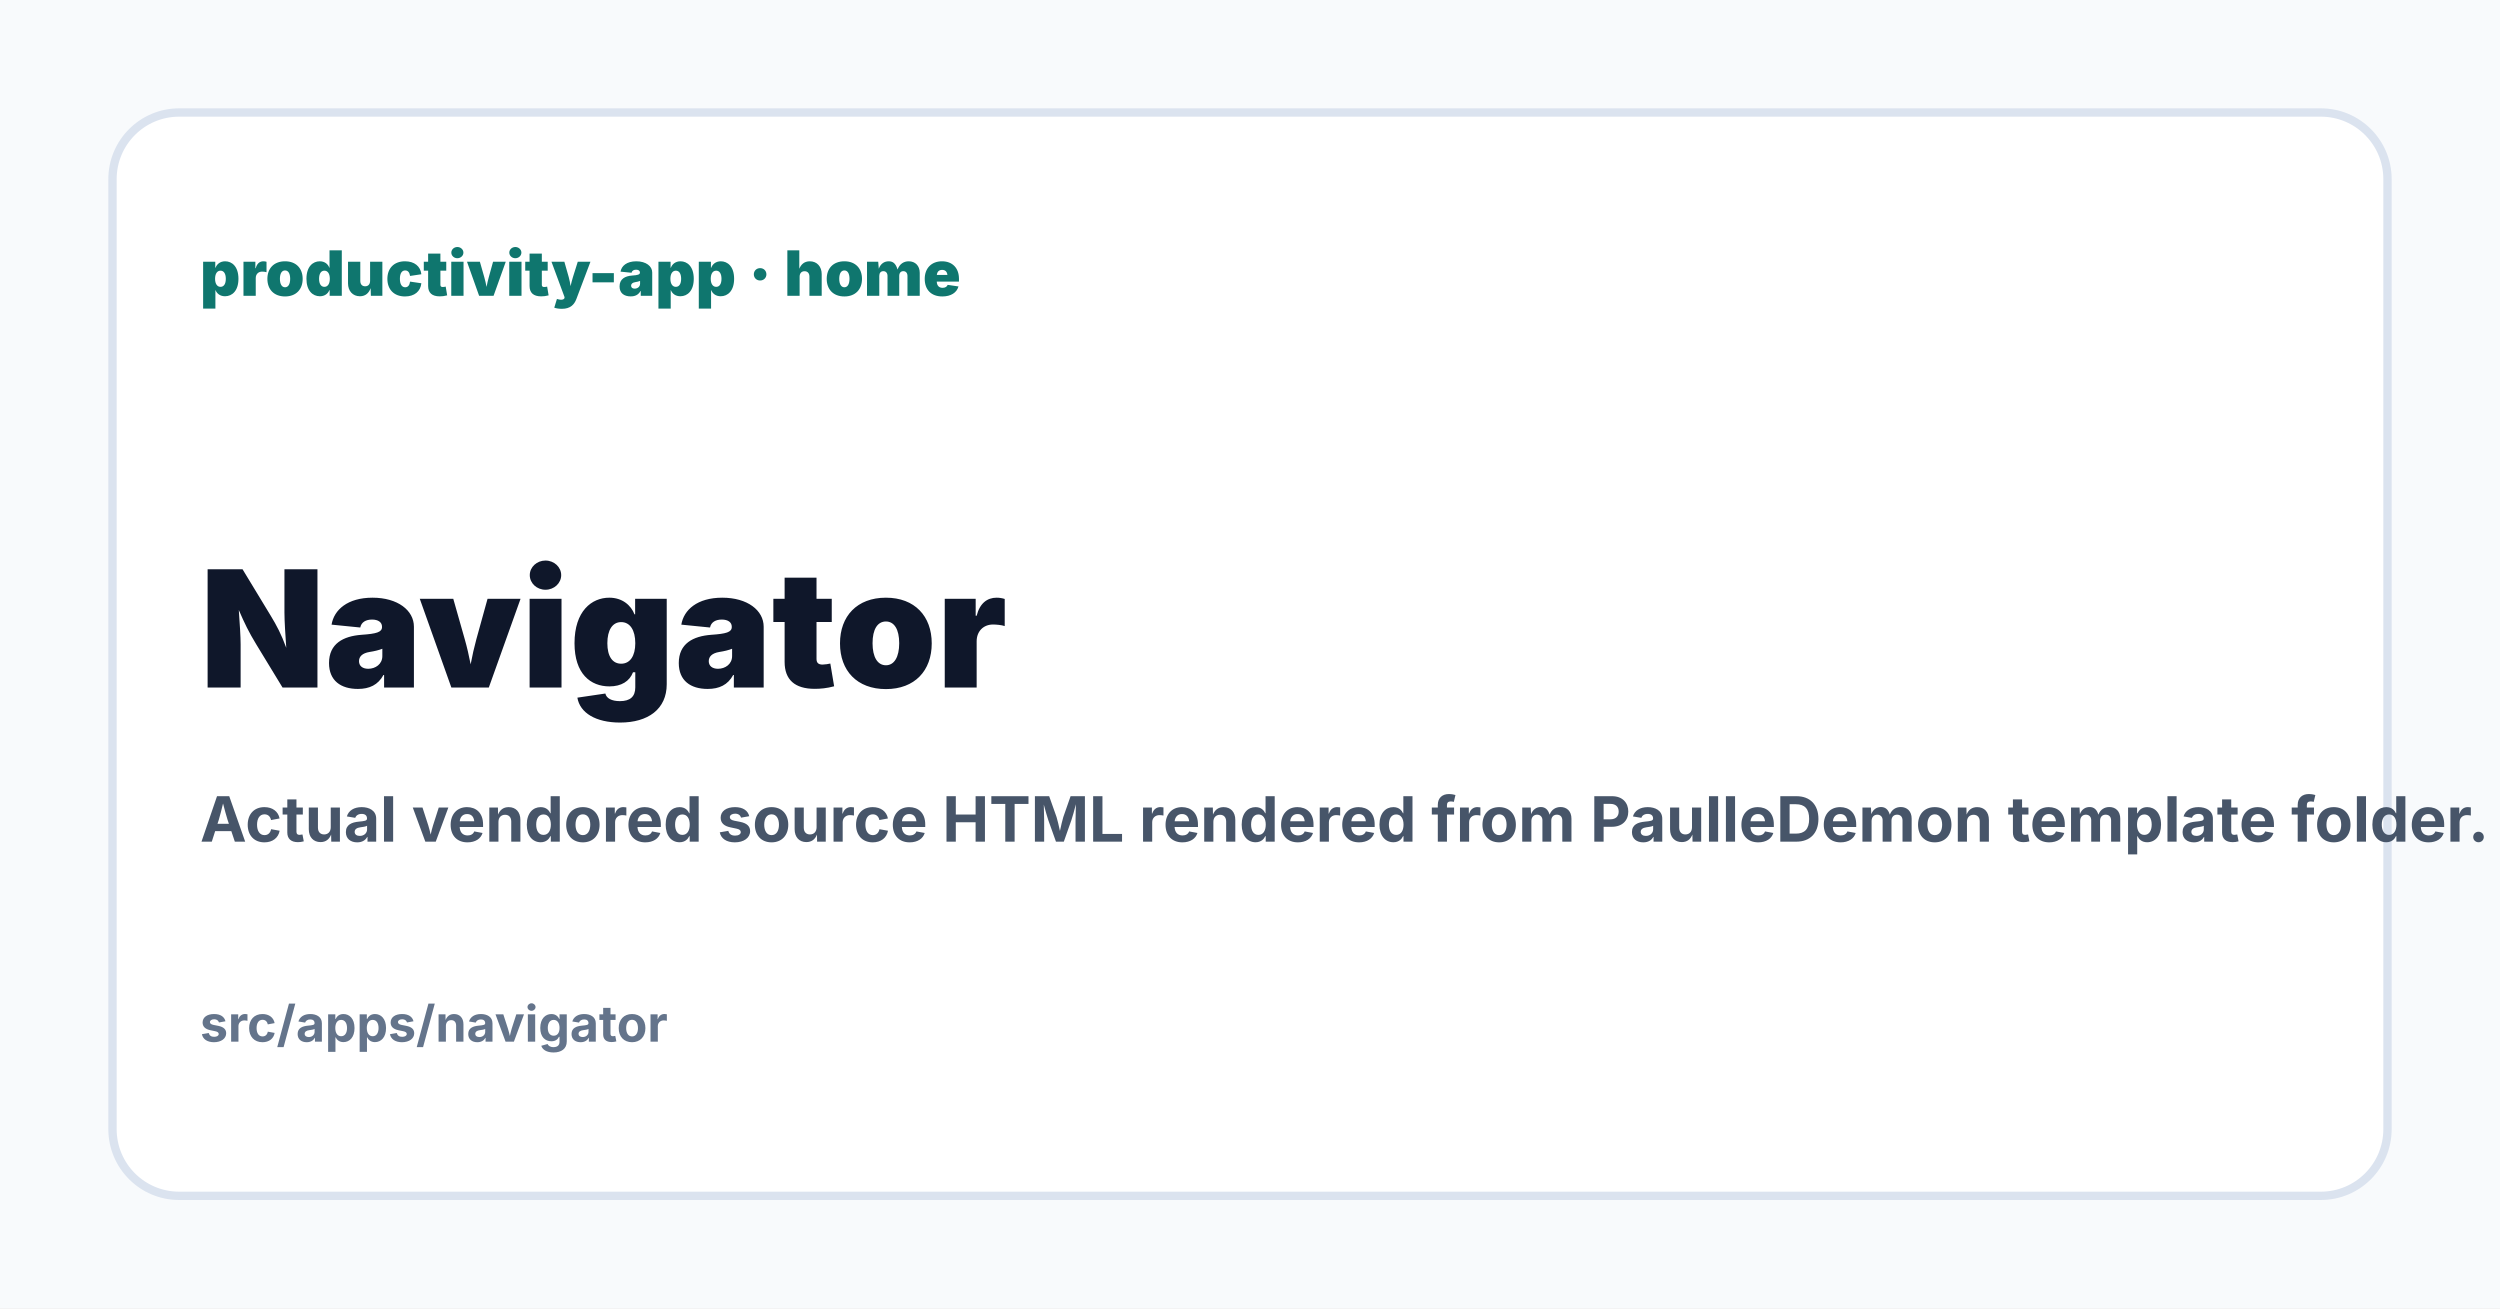
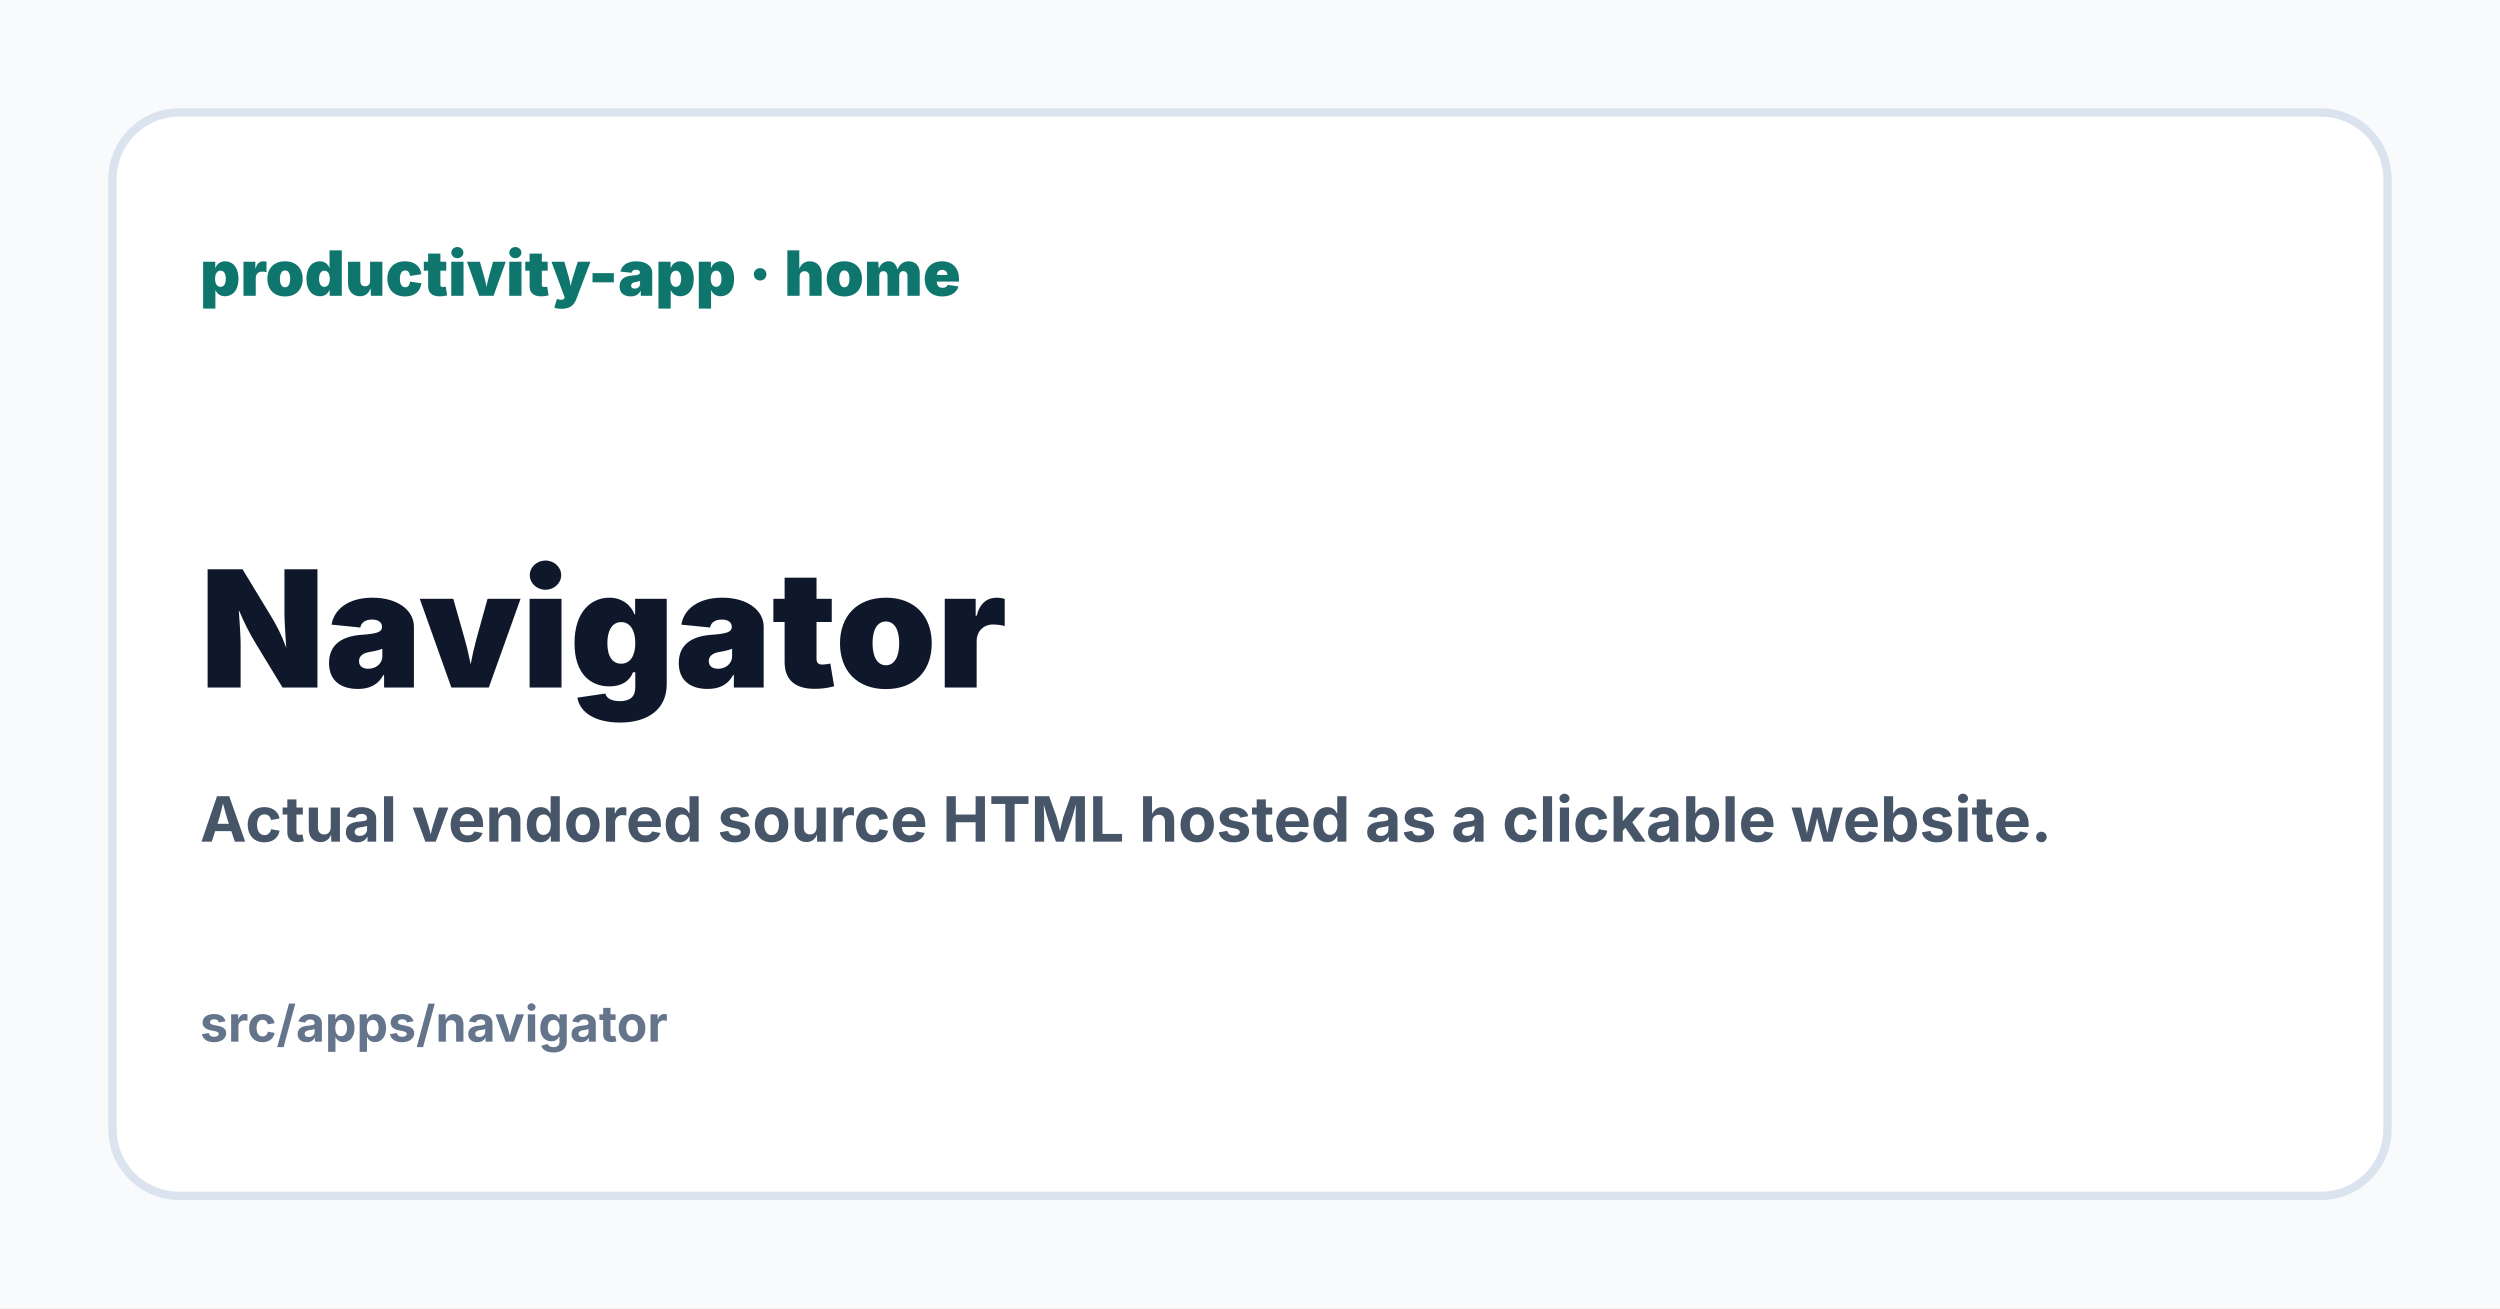
<svg xmlns="http://www.w3.org/2000/svg" width="1200" height="628" viewBox="0 0 1200 628" role="img" aria-label="Navigator preview">
  <rect width="1200" height="628" fill="#f8fafc" />
  <rect x="54" y="54" width="1092" height="520" rx="32" fill="#ffffff" stroke="#dbe3ef" stroke-width="4" />
  <text x="96" y="142" fill="#0f766e" font-family="Inter, Arial, sans-serif" font-size="30" font-weight="850">productivity-app · home</text>
  <text x="96" y="330" fill="#0f172a" font-family="Inter, Arial, sans-serif" font-size="78" font-weight="900">Navigator</text>
-   <text x="96" y="404" fill="#475569" font-family="Inter, Arial, sans-serif" font-size="30" font-weight="650">Actual vendored source HTML rendered from PaulleDemon template folder.</text>
+   <text x="96" y="404" fill="#475569" font-family="Inter, Arial, sans-serif" font-size="30" font-weight="650">Actual vendored source HTML hosted as a clickable website.</text>
  <text x="96" y="500" fill="#64748b" font-family="Inter, Arial, sans-serif" font-size="24" font-weight="650">src/apps/navigator</text>
</svg>
